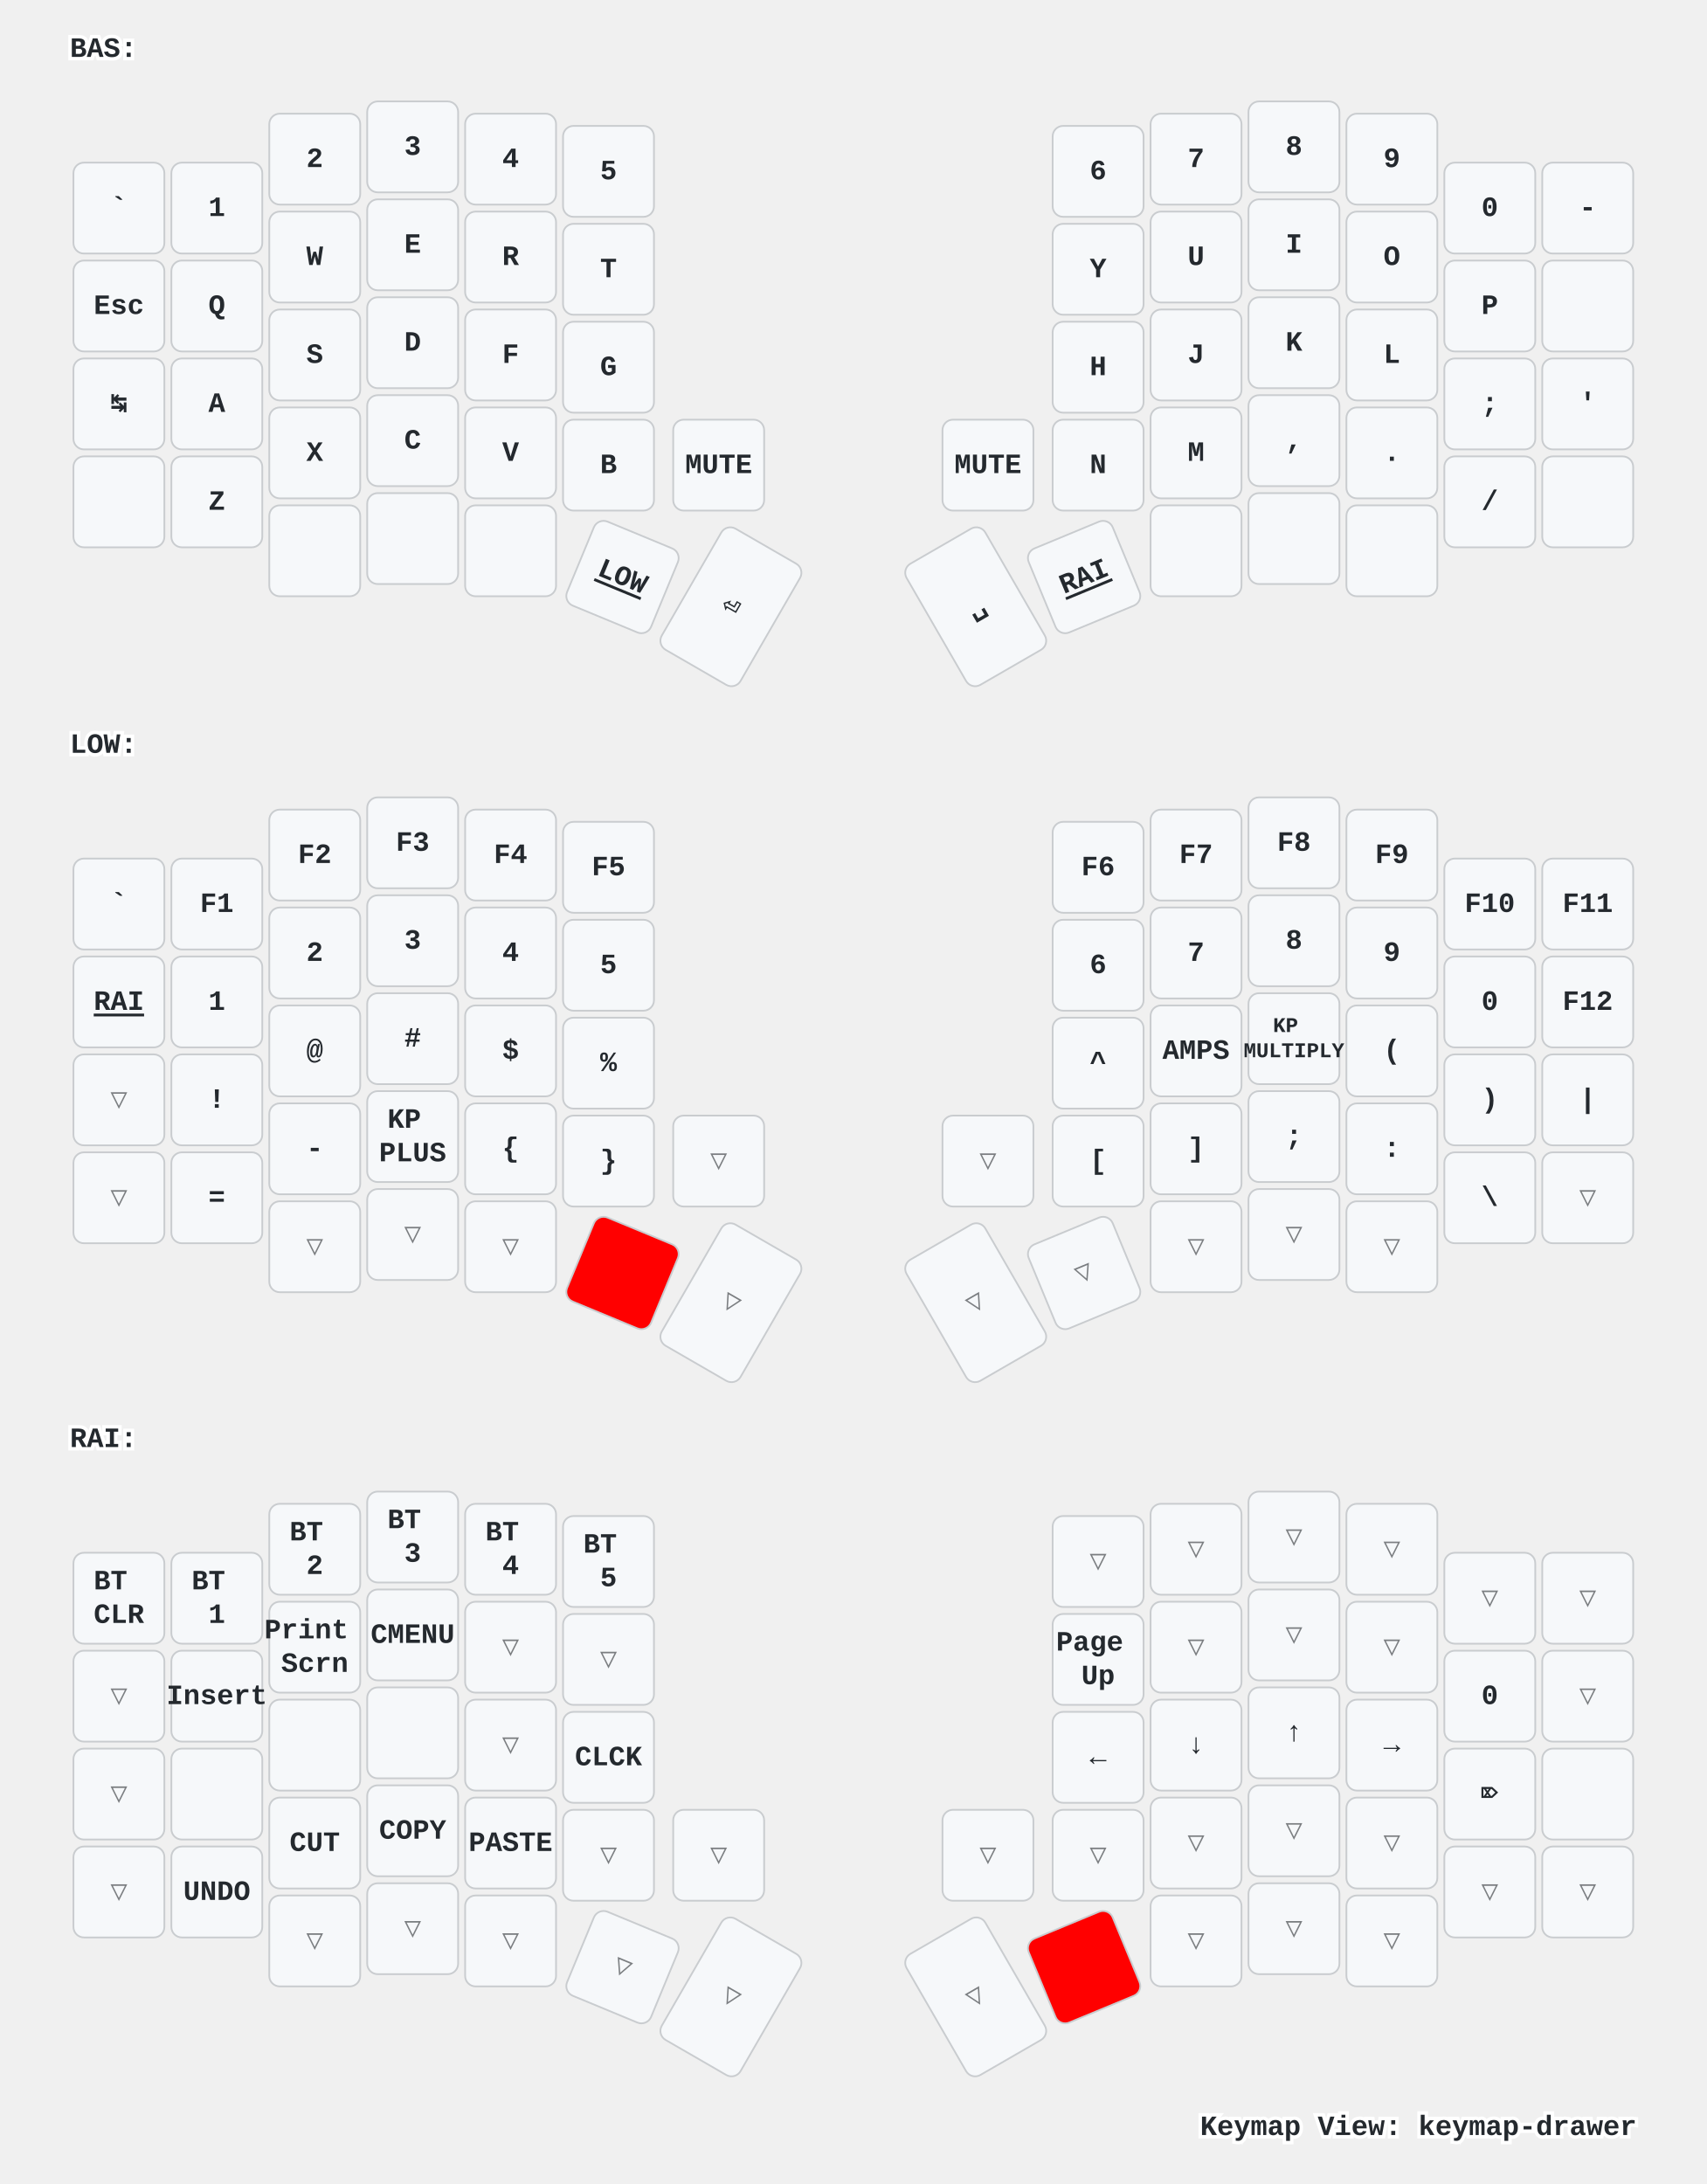
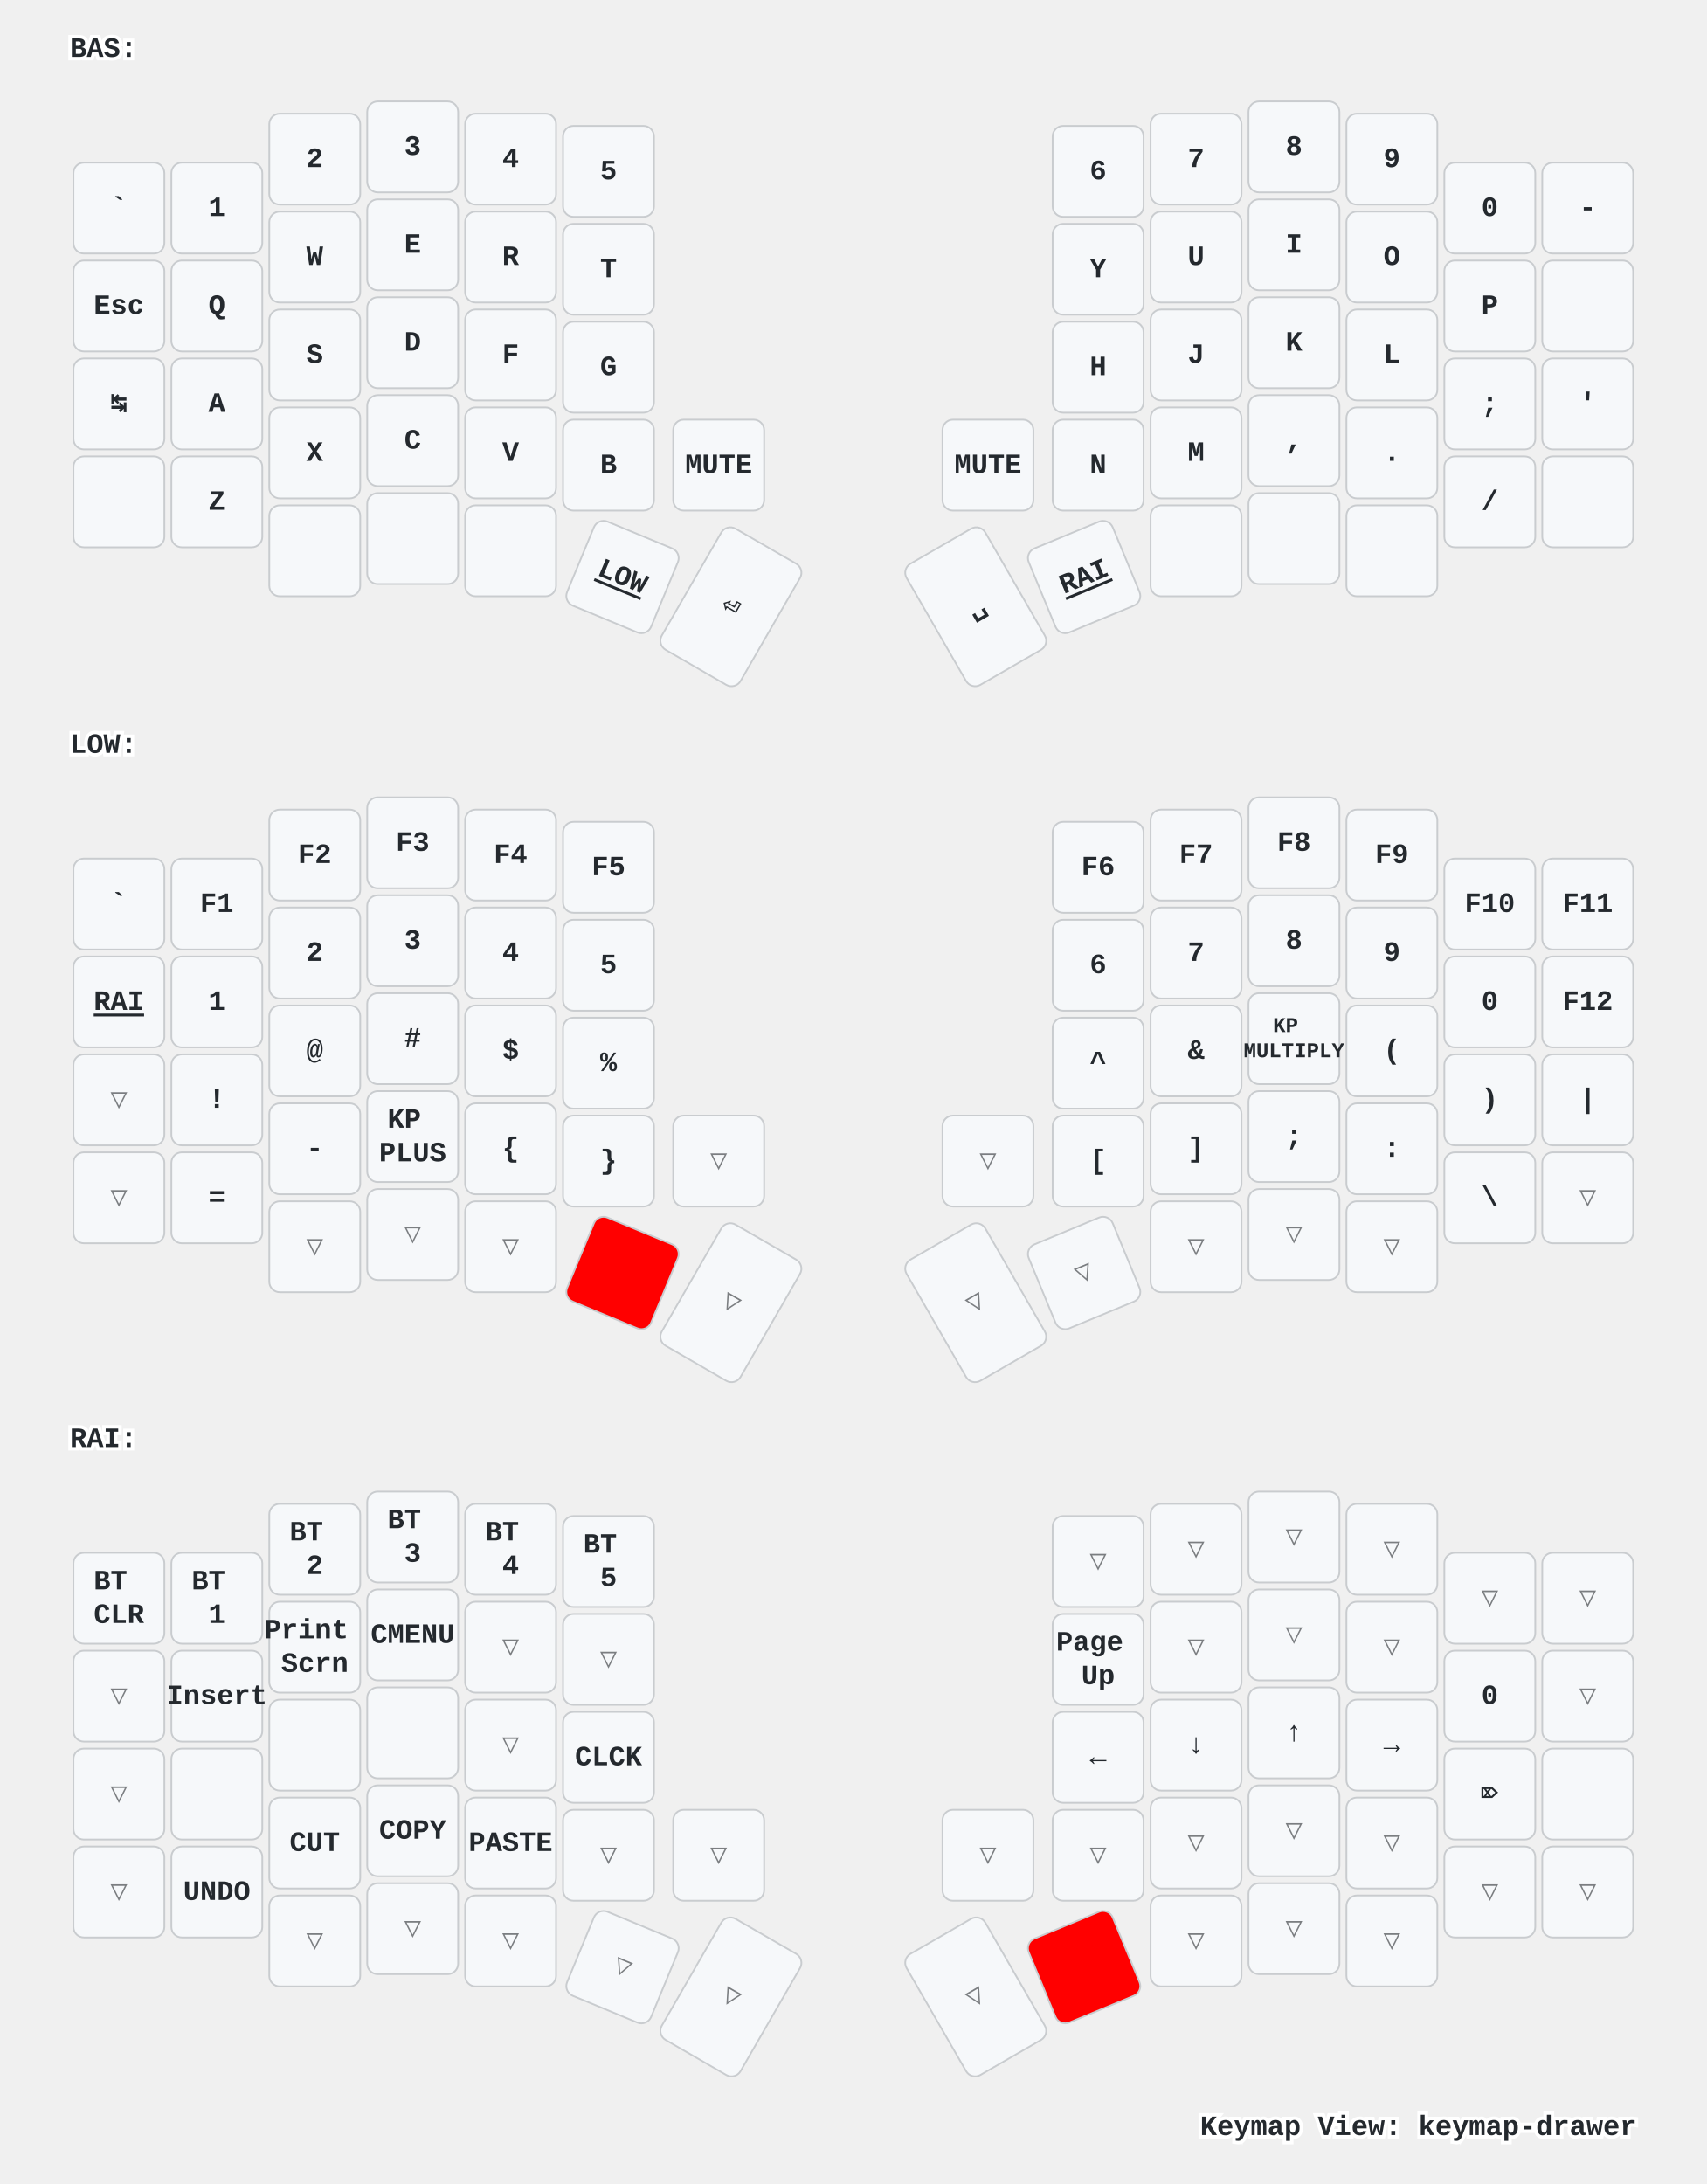
<svg xmlns="http://www.w3.org/2000/svg" xmlns:xlink="http://www.w3.org/1999/xlink" width="976" height="1249" viewBox="0 0 976 1249" class="keymap">
  <defs>/* start glyphs */
<svg id="mdi:apple-keyboard-command">
      <svg id="mdi-apple-keyboard-command" viewBox="0 0 24 24">
        <path d="M6,2A4,4 0 0,1 10,6V8H14V6A4,4 0 0,1 18,2A4,4 0 0,1 22,6A4,4 0 0,1 18,10H16V14H18A4,4 0 0,1 22,18A4,4 0 0,1 18,22A4,4 0 0,1 14,18V16H10V18A4,4 0 0,1 6,22A4,4 0 0,1 2,18A4,4 0 0,1 6,14H8V10H6A4,4 0 0,1 2,6A4,4 0 0,1 6,2M16,18A2,2 0 0,0 18,20A2,2 0 0,0 20,18A2,2 0 0,0 18,16H16V18M14,10H10V14H14V10M6,16A2,2 0 0,0 4,18A2,2 0 0,0 6,20A2,2 0 0,0 8,18V16H6M8,6A2,2 0 0,0 6,4A2,2 0 0,0 4,6A2,2 0 0,0 6,8H8V6M18,8A2,2 0 0,0 20,6A2,2 0 0,0 18,4A2,2 0 0,0 16,6V8H18Z" />
      </svg>
    </svg>
    <svg id="mdi:apple-keyboard-control">
      <svg id="mdi-apple-keyboard-control" viewBox="0 0 24 24">
        <path d="M19.78,11.78L18.36,13.19L12,6.83L5.64,13.19L4.22,11.78L12,4L19.78,11.78Z" />
      </svg>
    </svg>
    <svg id="mdi:apple-keyboard-option">
      <svg id="mdi-apple-keyboard-option" viewBox="0 0 24 24">
        <path d="M3,4H9.11L16.15,18H21V20H14.88L7.84,6H3V4M14,4H21V6H14V4Z" />
      </svg>
    </svg>
    <svg id="mdi:apple-keyboard-shift">
      <svg id="mdi-apple-keyboard-shift" viewBox="0 0 24 24">
        <path d="M15,18V12H17.17L12,6.83L6.83,12H9V18H15M12,4L22,14H17V20H7V14H2L12,4Z" />
      </svg>
    </svg>
    <svg id="mdi:backspace-outline">
      <svg id="mdi-backspace-outline" viewBox="0 0 24 24">
        <path d="M19,15.59L17.59,17L14,13.41L10.41,17L9,15.59L12.59,12L9,8.41L10.41,7L14,10.59L17.59,7L19,8.41L15.41,12L19,15.59M22,3A2,2 0 0,1 24,5V19A2,2 0 0,1 22,21H7C6.31,21 5.77,20.64 5.41,20.11L0,12L5.41,3.88C5.77,3.35 6.31,3 7,3H22M22,5H7L2.28,12L7,19H22V5Z" />
      </svg>
    </svg>
  </defs>/* end glyphs */
<style>/* inherit to force styles through use tags */
svg path {
    fill: inherit;
}

/* font and background color specifications */
svg.keymap {
    font-family: SFMono-Regular,Consolas,Liberation Mono,Menlo,monospace;
    font-size: 14px;
    font-kerning: normal;
    text-rendering: optimizeLegibility;
    fill: #24292e;
}

/* default key styling */
rect.key {
    fill: #f6f8fa;
}

rect.key, rect.combo {
    stroke: #c9cccf;
    stroke-width: 1;
}

/* default key side styling, only used is draw_key_sides is set */
rect.side {
    filter: brightness(90%);
}

/* color accent for combo boxes */
rect.combo, rect.combo-separate {
    fill: #cdf;
}

/* color accent for held keys */
rect.held, rect.combo.held {
    fill: #fdd;
}

/* color accent for ghost (optional) keys */
rect.ghost, rect.combo.ghost {
    stroke-dasharray: 4, 4;
    stroke-width: 2;
}

text {
    text-anchor: middle;
    dominant-baseline: middle;
}

/* styling for layer labels */
text.label {
    font-weight: bold;
    text-anchor: start;
    stroke: white;
    stroke-width: 4;
    paint-order: stroke;
}

/* styling for optional footer */
text.footer {
    text-anchor: end;
    dominant-baseline: auto;
    stroke: white;
    stroke-width: 4;
    paint-order: stroke;
}

/* styling for combo tap, and key non-tap label text */
text.combo, text.hold, text.shifted, text.left, text.right {
    font-size: 11px;
}

text.hold {
    text-anchor: middle;
    dominant-baseline: auto;
}

text.shifted {
    text-anchor: middle;
    dominant-baseline: hanging;
}

text.left {
    text-anchor: start;
}

text.right {
    text-anchor: end;
}

text.layer-activator {
    text-decoration: underline;
}

/* styling for hold/shifted label text in combo box */
text.combo.hold, text.combo.shifted, text.combo.left, text.combo.right {
    font-size: 8px;
}

/* lighter symbol for transparent keys */
text.trans {
    fill: #7b7e81;
}

/* styling for combo dendrons */
path.combo {
    stroke-width: 1;
    stroke: gray;
    fill: none;
}

/* Start Tabler Icons Cleanup */
/* cannot use height/width with glyphs */
.icon-tabler &gt; path {
    fill: inherit;
    stroke: inherit;
    stroke-width: 2;
}
/* hide tabler's default box */
.icon-tabler &gt; path[stroke="none"][fill="none"] {
    visibility: hidden;
}
/* End Tabler Icons Cleanup */

/* For default sytles, see https://github.com/caksoylar/keymap-drawer/blob/main/keymap_drawer/config.py#L85 */

svg.keymap {
  font-family: Ubuntu Mono, Inconsolata, Consolas, Liberation Mono, Menlo, monospace;
  font-size: 16px;
  font-weight: bold;
  text-rendering: optimizeLegibility;
}

/* Color accent for held keys
red = #f00
green = #0f0
blue = #00f
yellow = #ff0
cyan = #0ff
magenta = #f0f
white = #fff
black = #000
grey = #888
light grey = #ccc
#ffc
*/
rect.held, rect.combo.held {
    fill: #f00;
}

/* Technique borrowed and extended from https://github.com/englmaxi/zmk-config/blob/master/keymap-drawer/config.yaml */
.sym_sub_text.tap {
  translate: -5px 2px;
  font-size: 20px;
}
.sym_sub_text.shifted {
  translate: 10px 13px;
  font-size: 10px;
  opacity: 1.0;
}
.combo.sym_sub_text.tap {
  translate: -1px 1px;
}
.combo.sym_sub_text.shifted {
  translate: 7px 5px;
  font-size: 10px;
  opacity: 1.0;
}

/* Toggle */
.toggle.shifted {
  translate: -10px 12px;
}

.toggle.hold {
  translate: 13px -23px;
}

/* Variant for tap-dances */
.tap_dance.tap {
  translate: -7px 0px;
  font-size: 12px;
}
.tap_dance.shifted {
  translate: 7px 17px;
  font-size: 12px;
  opacity: 1.0;
}

/* Variant for symbol next to symbol */
.sym_by_sym.tap {
  translate: -6px 0px;
}
.sym_by_sym.shifted {
  translate: 10px 12px;
  opacity: 1.0;
}

.combo.sym_by_sym.tap {
  translate: -35px 0px;
}
.combo.sym_by_sym.shifted {
  translate: 35px 20px;
  opacity: 1.0;
}

.combo.sym_by_sym.hold {
  visibility: hidden;
}

/* hide hold box for combo sym_by_sym */
.combo.sym_by_sym.hold &gt; path[stroke="none"][fill="none"] {
  visibility: hidden;
}
</style>
  <g transform="translate(40, 0)" class="layer-BAS">
    <text x="0" y="28" class="label" id="BAS">BAS:</text>
    <g transform="translate(0, 56)">
      <g transform="translate(28, 63)" class="key keypos-0">
        <rect rx="6" ry="6" x="-26" y="-26" width="52" height="52" class="key" />
        <text x="0" y="0" class="key tap">`</text>
      </g>
      <g transform="translate(84, 63)" class="key keypos-1">
        <rect rx="6" ry="6" x="-26" y="-26" width="52" height="52" class="key" />
        <text x="0" y="0" class="key tap">1</text>
      </g>
      <g transform="translate(140, 35)" class="key keypos-2">
        <rect rx="6" ry="6" x="-26" y="-26" width="52" height="52" class="key" />
        <text x="0" y="0" class="key tap">2</text>
      </g>
      <g transform="translate(196, 28)" class="key keypos-3">
        <rect rx="6" ry="6" x="-26" y="-26" width="52" height="52" class="key" />
        <text x="0" y="0" class="key tap">3</text>
      </g>
      <g transform="translate(252, 35)" class="key keypos-4">
        <rect rx="6" ry="6" x="-26" y="-26" width="52" height="52" class="key" />
        <text x="0" y="0" class="key tap">4</text>
      </g>
      <g transform="translate(308, 42)" class="key keypos-5">
        <rect rx="6" ry="6" x="-26" y="-26" width="52" height="52" class="key" />
        <text x="0" y="0" class="key tap">5</text>
      </g>
      <g transform="translate(588, 42)" class="key keypos-6">
        <rect rx="6" ry="6" x="-26" y="-26" width="52" height="52" class="key" />
        <text x="0" y="0" class="key tap">6</text>
      </g>
      <g transform="translate(644, 35)" class="key keypos-7">
        <rect rx="6" ry="6" x="-26" y="-26" width="52" height="52" class="key" />
        <text x="0" y="0" class="key tap">7</text>
      </g>
      <g transform="translate(700, 28)" class="key keypos-8">
        <rect rx="6" ry="6" x="-26" y="-26" width="52" height="52" class="key" />
        <text x="0" y="0" class="key tap">8</text>
      </g>
      <g transform="translate(756, 35)" class="key keypos-9">
        <rect rx="6" ry="6" x="-26" y="-26" width="52" height="52" class="key" />
        <text x="0" y="0" class="key tap">9</text>
      </g>
      <g transform="translate(812, 63)" class="key keypos-10">
        <rect rx="6" ry="6" x="-26" y="-26" width="52" height="52" class="key" />
        <text x="0" y="0" class="key tap">0</text>
      </g>
      <g transform="translate(868, 63)" class="key keypos-11">
        <rect rx="6" ry="6" x="-26" y="-26" width="52" height="52" class="key" />
        <text x="0" y="0" class="key tap">-</text>
      </g>
      <g transform="translate(28, 119)" class="key keypos-12">
        <rect rx="6" ry="6" x="-26" y="-26" width="52" height="52" class="key" />
        <text x="0" y="0" class="key tap">Esc</text>
      </g>
      <g transform="translate(84, 119)" class="key keypos-13">
        <rect rx="6" ry="6" x="-26" y="-26" width="52" height="52" class="key" />
        <text x="0" y="0" class="key tap">Q</text>
      </g>
      <g transform="translate(140, 91)" class="key keypos-14">
        <rect rx="6" ry="6" x="-26" y="-26" width="52" height="52" class="key" />
        <text x="0" y="0" class="key tap">W</text>
      </g>
      <g transform="translate(196, 84)" class="key keypos-15">
        <rect rx="6" ry="6" x="-26" y="-26" width="52" height="52" class="key" />
        <text x="0" y="0" class="key tap">E</text>
      </g>
      <g transform="translate(252, 91)" class="key keypos-16">
        <rect rx="6" ry="6" x="-26" y="-26" width="52" height="52" class="key" />
        <text x="0" y="0" class="key tap">R</text>
      </g>
      <g transform="translate(308, 98)" class="key keypos-17">
        <rect rx="6" ry="6" x="-26" y="-26" width="52" height="52" class="key" />
        <text x="0" y="0" class="key tap">T</text>
      </g>
      <g transform="translate(588, 98)" class="key keypos-18">
        <rect rx="6" ry="6" x="-26" y="-26" width="52" height="52" class="key" />
        <text x="0" y="0" class="key tap">Y</text>
      </g>
      <g transform="translate(644, 91)" class="key keypos-19">
        <rect rx="6" ry="6" x="-26" y="-26" width="52" height="52" class="key" />
        <text x="0" y="0" class="key tap">U</text>
      </g>
      <g transform="translate(700, 84)" class="key keypos-20">
        <rect rx="6" ry="6" x="-26" y="-26" width="52" height="52" class="key" />
        <text x="0" y="0" class="key tap">I</text>
      </g>
      <g transform="translate(756, 91)" class="key keypos-21">
        <rect rx="6" ry="6" x="-26" y="-26" width="52" height="52" class="key" />
        <text x="0" y="0" class="key tap">O</text>
      </g>
      <g transform="translate(812, 119)" class="key keypos-22">
        <rect rx="6" ry="6" x="-26" y="-26" width="52" height="52" class="key" />
        <text x="0" y="0" class="key tap">P</text>
      </g>
      <g transform="translate(868, 119)" class="key keypos-23">
        <rect rx="6" ry="6" x="-26" y="-26" width="52" height="52" class="key" />
        <use href="#mdi:backspace-outline" xlink:href="#mdi:backspace-outline" x="-9" y="-9" height="18" width="18.0" class="key tap glyph mdi:backspace-outline" />
      </g>
      <g transform="translate(28, 175)" class="key keypos-24">
        <rect rx="6" ry="6" x="-26" y="-26" width="52" height="52" class="key" />
        <text x="0" y="0" class="key tap">↹</text>
      </g>
      <g transform="translate(84, 175)" class="key keypos-25">
        <rect rx="6" ry="6" x="-26" y="-26" width="52" height="52" class="key" />
        <text x="0" y="0" class="key tap">A</text>
      </g>
      <g transform="translate(140, 147)" class="key keypos-26">
        <rect rx="6" ry="6" x="-26" y="-26" width="52" height="52" class="key" />
        <text x="0" y="0" class="key tap">S</text>
      </g>
      <g transform="translate(196, 140)" class="key keypos-27">
        <rect rx="6" ry="6" x="-26" y="-26" width="52" height="52" class="key" />
        <text x="0" y="0" class="key tap">D</text>
      </g>
      <g transform="translate(252, 147)" class="key keypos-28">
        <rect rx="6" ry="6" x="-26" y="-26" width="52" height="52" class="key" />
        <text x="0" y="0" class="key tap">F</text>
      </g>
      <g transform="translate(308, 154)" class="key keypos-29">
        <rect rx="6" ry="6" x="-26" y="-26" width="52" height="52" class="key" />
        <text x="0" y="0" class="key tap">G</text>
      </g>
      <g transform="translate(588, 154)" class="key keypos-30">
        <rect rx="6" ry="6" x="-26" y="-26" width="52" height="52" class="key" />
        <text x="0" y="0" class="key tap">H</text>
      </g>
      <g transform="translate(644, 147)" class="key keypos-31">
        <rect rx="6" ry="6" x="-26" y="-26" width="52" height="52" class="key" />
        <text x="0" y="0" class="key tap">J</text>
      </g>
      <g transform="translate(700, 140)" class="key keypos-32">
        <rect rx="6" ry="6" x="-26" y="-26" width="52" height="52" class="key" />
        <text x="0" y="0" class="key tap">K</text>
      </g>
      <g transform="translate(756, 147)" class="key keypos-33">
        <rect rx="6" ry="6" x="-26" y="-26" width="52" height="52" class="key" />
        <text x="0" y="0" class="key tap">L</text>
      </g>
      <g transform="translate(812, 175)" class="key keypos-34">
        <rect rx="6" ry="6" x="-26" y="-26" width="52" height="52" class="key" />
        <text x="0" y="0" class="key tap">;</text>
      </g>
      <g transform="translate(868, 175)" class="key keypos-35">
        <rect rx="6" ry="6" x="-26" y="-26" width="52" height="52" class="key" />
        <text x="0" y="0" class="key tap">'</text>
      </g>
      <g transform="translate(28, 231)" class="key keypos-36">
        <rect rx="6" ry="6" x="-26" y="-26" width="52" height="52" class="key" />
        <use href="#mdi:apple-keyboard-shift" xlink:href="#mdi:apple-keyboard-shift" x="-9" y="-9" height="18" width="18.0" class="key tap glyph mdi:apple-keyboard-shift" />
      </g>
      <g transform="translate(84, 231)" class="key keypos-37">
        <rect rx="6" ry="6" x="-26" y="-26" width="52" height="52" class="key" />
        <text x="0" y="0" class="key tap">Z</text>
      </g>
      <g transform="translate(140, 203)" class="key keypos-38">
        <rect rx="6" ry="6" x="-26" y="-26" width="52" height="52" class="key" />
        <text x="0" y="0" class="key tap">X</text>
      </g>
      <g transform="translate(196, 196)" class="key keypos-39">
        <rect rx="6" ry="6" x="-26" y="-26" width="52" height="52" class="key" />
        <text x="0" y="0" class="key tap">C</text>
      </g>
      <g transform="translate(252, 203)" class="key keypos-40">
        <rect rx="6" ry="6" x="-26" y="-26" width="52" height="52" class="key" />
        <text x="0" y="0" class="key tap">V</text>
      </g>
      <g transform="translate(308, 210)" class="key keypos-41">
        <rect rx="6" ry="6" x="-26" y="-26" width="52" height="52" class="key" />
        <text x="0" y="0" class="key tap">B</text>
      </g>
      <g transform="translate(371, 210)" class="key keypos-42">
        <rect rx="6" ry="6" x="-26" y="-26" width="52" height="52" class="key" />
        <text x="0" y="0" class="key tap">MUTE</text>
      </g>
      <g transform="translate(525, 210)" class="key keypos-43">
        <rect rx="6" ry="6" x="-26" y="-26" width="52" height="52" class="key" />
        <text x="0" y="0" class="key tap">MUTE</text>
      </g>
      <g transform="translate(588, 210)" class="key keypos-44">
        <rect rx="6" ry="6" x="-26" y="-26" width="52" height="52" class="key" />
        <text x="0" y="0" class="key tap">N</text>
      </g>
      <g transform="translate(644, 203)" class="key keypos-45">
        <rect rx="6" ry="6" x="-26" y="-26" width="52" height="52" class="key" />
        <text x="0" y="0" class="key tap">M</text>
      </g>
      <g transform="translate(700, 196)" class="key keypos-46">
        <rect rx="6" ry="6" x="-26" y="-26" width="52" height="52" class="key" />
        <text x="0" y="0" class="key tap">,</text>
      </g>
      <g transform="translate(756, 203)" class="key keypos-47">
        <rect rx="6" ry="6" x="-26" y="-26" width="52" height="52" class="key" />
        <text x="0" y="0" class="key tap">.</text>
      </g>
      <g transform="translate(812, 231)" class="key keypos-48">
        <rect rx="6" ry="6" x="-26" y="-26" width="52" height="52" class="key" />
        <text x="0" y="0" class="key tap">/</text>
      </g>
      <g transform="translate(868, 231)" class="key keypos-49">
        <rect rx="6" ry="6" x="-26" y="-26" width="52" height="52" class="key" />
        <use href="#mdi:apple-keyboard-shift" xlink:href="#mdi:apple-keyboard-shift" x="-9" y="-9" height="18" width="18.0" class="key tap glyph mdi:apple-keyboard-shift" />
      </g>
      <g transform="translate(140, 259)" class="key keypos-50">
        <rect rx="6" ry="6" x="-26" y="-26" width="52" height="52" class="key" />
        <use href="#mdi:apple-keyboard-command" xlink:href="#mdi:apple-keyboard-command" x="-9" y="-9" height="18" width="18.0" class="key tap glyph mdi:apple-keyboard-command" />
      </g>
      <g transform="translate(196, 252)" class="key keypos-51">
        <rect rx="6" ry="6" x="-26" y="-26" width="52" height="52" class="key" />
        <use href="#mdi:apple-keyboard-option" xlink:href="#mdi:apple-keyboard-option" x="-9" y="-9" height="18" width="18.0" class="key tap glyph mdi:apple-keyboard-option" />
      </g>
      <g transform="translate(252, 259)" class="key keypos-52">
        <rect rx="6" ry="6" x="-26" y="-26" width="52" height="52" class="key" />
        <use href="#mdi:apple-keyboard-control" xlink:href="#mdi:apple-keyboard-control" x="-9" y="-9" height="18" width="18.0" class="key tap glyph mdi:apple-keyboard-control" />
      </g>
      <g transform="translate(316, 274) rotate(22.5)" class="key keypos-53">
        <rect rx="6" ry="6" x="-26" y="-26" width="52" height="52" class="key" />
        <a href="#LOW">
          <text x="0" y="0" class="key tap layer-activator">LOW</text>
        </a>
      </g>
      <g transform="translate(378, 291) rotate(30.0)" class="key keypos-54">
        <rect rx="6" ry="6" x="-26" y="-40" width="52" height="80" class="key" />
        <text x="0" y="0" class="key tap">⏎</text>
      </g>
      <g transform="translate(518, 291) rotate(-30.0)" class="key keypos-55">
        <rect rx="6" ry="6" x="-26" y="-40" width="52" height="80" class="key" />
        <text x="0" y="0" class="key tap">␣</text>
      </g>
      <g transform="translate(580, 274) rotate(-22.5)" class="key keypos-56">
        <rect rx="6" ry="6" x="-26" y="-26" width="52" height="52" class="key" />
        <a href="#RAI">
          <text x="0" y="0" class="key tap layer-activator">RAI</text>
        </a>
      </g>
      <g transform="translate(644, 259)" class="key keypos-57">
        <rect rx="6" ry="6" x="-26" y="-26" width="52" height="52" class="key" />
        <use href="#mdi:apple-keyboard-control" xlink:href="#mdi:apple-keyboard-control" x="-9" y="-9" height="18" width="18.0" class="key tap glyph mdi:apple-keyboard-control" />
      </g>
      <g transform="translate(700, 252)" class="key keypos-58">
        <rect rx="6" ry="6" x="-26" y="-26" width="52" height="52" class="key" />
        <use href="#mdi:apple-keyboard-option" xlink:href="#mdi:apple-keyboard-option" x="-9" y="-9" height="18" width="18.0" class="key tap glyph mdi:apple-keyboard-option" />
      </g>
      <g transform="translate(756, 259)" class="key keypos-59">
        <rect rx="6" ry="6" x="-26" y="-26" width="52" height="52" class="key" />
        <use href="#mdi:apple-keyboard-command" xlink:href="#mdi:apple-keyboard-command" x="-9" y="-9" height="18" width="18.0" class="key tap glyph mdi:apple-keyboard-command" />
      </g>
    </g>
  </g>
  <g transform="translate(40, 398)" class="layer-LOW">
    <text x="0" y="28" class="label" id="LOW">LOW:</text>
    <g transform="translate(0, 56)">
      <g transform="translate(28, 63)" class="key keypos-0">
        <rect rx="6" ry="6" x="-26" y="-26" width="52" height="52" class="key" />
        <text x="0" y="0" class="key tap">`</text>
      </g>
      <g transform="translate(84, 63)" class="key keypos-1">
        <rect rx="6" ry="6" x="-26" y="-26" width="52" height="52" class="key" />
        <text x="0" y="0" class="key tap">F1</text>
      </g>
      <g transform="translate(140, 35)" class="key keypos-2">
        <rect rx="6" ry="6" x="-26" y="-26" width="52" height="52" class="key" />
        <text x="0" y="0" class="key tap">F2</text>
      </g>
      <g transform="translate(196, 28)" class="key keypos-3">
        <rect rx="6" ry="6" x="-26" y="-26" width="52" height="52" class="key" />
        <text x="0" y="0" class="key tap">F3</text>
      </g>
      <g transform="translate(252, 35)" class="key keypos-4">
        <rect rx="6" ry="6" x="-26" y="-26" width="52" height="52" class="key" />
        <text x="0" y="0" class="key tap">F4</text>
      </g>
      <g transform="translate(308, 42)" class="key keypos-5">
        <rect rx="6" ry="6" x="-26" y="-26" width="52" height="52" class="key" />
        <text x="0" y="0" class="key tap">F5</text>
      </g>
      <g transform="translate(588, 42)" class="key keypos-6">
        <rect rx="6" ry="6" x="-26" y="-26" width="52" height="52" class="key" />
        <text x="0" y="0" class="key tap">F6</text>
      </g>
      <g transform="translate(644, 35)" class="key keypos-7">
        <rect rx="6" ry="6" x="-26" y="-26" width="52" height="52" class="key" />
        <text x="0" y="0" class="key tap">F7</text>
      </g>
      <g transform="translate(700, 28)" class="key keypos-8">
        <rect rx="6" ry="6" x="-26" y="-26" width="52" height="52" class="key" />
        <text x="0" y="0" class="key tap">F8</text>
      </g>
      <g transform="translate(756, 35)" class="key keypos-9">
        <rect rx="6" ry="6" x="-26" y="-26" width="52" height="52" class="key" />
        <text x="0" y="0" class="key tap">F9</text>
      </g>
      <g transform="translate(812, 63)" class="key keypos-10">
        <rect rx="6" ry="6" x="-26" y="-26" width="52" height="52" class="key" />
        <text x="0" y="0" class="key tap">F10</text>
      </g>
      <g transform="translate(868, 63)" class="key keypos-11">
        <rect rx="6" ry="6" x="-26" y="-26" width="52" height="52" class="key" />
        <text x="0" y="0" class="key tap">F11</text>
      </g>
      <g transform="translate(28, 119)" class="key keypos-12">
        <rect rx="6" ry="6" x="-26" y="-26" width="52" height="52" class="key" />
        <a href="#RAI">
          <text x="0" y="0" class="key tap layer-activator">RAI</text>
        </a>
      </g>
      <g transform="translate(84, 119)" class="key keypos-13">
        <rect rx="6" ry="6" x="-26" y="-26" width="52" height="52" class="key" />
        <text x="0" y="0" class="key tap">1</text>
      </g>
      <g transform="translate(140, 91)" class="key keypos-14">
        <rect rx="6" ry="6" x="-26" y="-26" width="52" height="52" class="key" />
        <text x="0" y="0" class="key tap">2</text>
      </g>
      <g transform="translate(196, 84)" class="key keypos-15">
        <rect rx="6" ry="6" x="-26" y="-26" width="52" height="52" class="key" />
        <text x="0" y="0" class="key tap">3</text>
      </g>
      <g transform="translate(252, 91)" class="key keypos-16">
        <rect rx="6" ry="6" x="-26" y="-26" width="52" height="52" class="key" />
        <text x="0" y="0" class="key tap">4</text>
      </g>
      <g transform="translate(308, 98)" class="key keypos-17">
        <rect rx="6" ry="6" x="-26" y="-26" width="52" height="52" class="key" />
        <text x="0" y="0" class="key tap">5</text>
      </g>
      <g transform="translate(588, 98)" class="key keypos-18">
        <rect rx="6" ry="6" x="-26" y="-26" width="52" height="52" class="key" />
        <text x="0" y="0" class="key tap">6</text>
      </g>
      <g transform="translate(644, 91)" class="key keypos-19">
        <rect rx="6" ry="6" x="-26" y="-26" width="52" height="52" class="key" />
        <text x="0" y="0" class="key tap">7</text>
      </g>
      <g transform="translate(700, 84)" class="key keypos-20">
        <rect rx="6" ry="6" x="-26" y="-26" width="52" height="52" class="key" />
        <text x="0" y="0" class="key tap">8</text>
      </g>
      <g transform="translate(756, 91)" class="key keypos-21">
        <rect rx="6" ry="6" x="-26" y="-26" width="52" height="52" class="key" />
        <text x="0" y="0" class="key tap">9</text>
      </g>
      <g transform="translate(812, 119)" class="key keypos-22">
        <rect rx="6" ry="6" x="-26" y="-26" width="52" height="52" class="key" />
        <text x="0" y="0" class="key tap">0</text>
      </g>
      <g transform="translate(868, 119)" class="key keypos-23">
        <rect rx="6" ry="6" x="-26" y="-26" width="52" height="52" class="key" />
        <text x="0" y="0" class="key tap">F12</text>
      </g>
      <g transform="translate(28, 175)" class="key trans keypos-24">
        <rect rx="6" ry="6" x="-26" y="-26" width="52" height="52" class="key trans" />
        <text x="0" y="0" class="key trans tap">▽</text>
      </g>
      <g transform="translate(84, 175)" class="key keypos-25">
        <rect rx="6" ry="6" x="-26" y="-26" width="52" height="52" class="key" />
        <text x="0" y="0" class="key tap">!</text>
      </g>
      <g transform="translate(140, 147)" class="key keypos-26">
        <rect rx="6" ry="6" x="-26" y="-26" width="52" height="52" class="key" />
        <text x="0" y="0" class="key tap">@</text>
      </g>
      <g transform="translate(196, 140)" class="key keypos-27">
        <rect rx="6" ry="6" x="-26" y="-26" width="52" height="52" class="key" />
        <text x="0" y="0" class="key tap">#</text>
      </g>
      <g transform="translate(252, 147)" class="key keypos-28">
        <rect rx="6" ry="6" x="-26" y="-26" width="52" height="52" class="key" />
        <text x="0" y="0" class="key tap">$</text>
      </g>
      <g transform="translate(308, 154)" class="key keypos-29">
        <rect rx="6" ry="6" x="-26" y="-26" width="52" height="52" class="key" />
        <text x="0" y="0" class="key tap">%</text>
      </g>
      <g transform="translate(588, 154)" class="key keypos-30">
        <rect rx="6" ry="6" x="-26" y="-26" width="52" height="52" class="key" />
        <text x="0" y="0" class="key tap">^</text>
      </g>
      <g transform="translate(644, 147)" class="key keypos-31">
        <rect rx="6" ry="6" x="-26" y="-26" width="52" height="52" class="key" />
-         <text x="0" y="0" class="key tap">AMPS</text>
+         <text x="0" y="0" class="key tap">&amp;</text>
      </g>
      <g transform="translate(700, 140)" class="key keypos-32">
        <rect rx="6" ry="6" x="-26" y="-26" width="52" height="52" class="key" />
        <text x="0" y="0" class="key tap">
          <tspan x="0" dy="-0.6em" style="font-size: 75%">KP</tspan>
          <tspan x="0" dy="1.2em" style="font-size: 75%">MULTIPLY</tspan>
        </text>
      </g>
      <g transform="translate(756, 147)" class="key keypos-33">
        <rect rx="6" ry="6" x="-26" y="-26" width="52" height="52" class="key" />
        <text x="0" y="0" class="key tap">(</text>
      </g>
      <g transform="translate(812, 175)" class="key keypos-34">
        <rect rx="6" ry="6" x="-26" y="-26" width="52" height="52" class="key" />
        <text x="0" y="0" class="key tap">)</text>
      </g>
      <g transform="translate(868, 175)" class="key keypos-35">
        <rect rx="6" ry="6" x="-26" y="-26" width="52" height="52" class="key" />
        <text x="0" y="0" class="key tap">|</text>
      </g>
      <g transform="translate(28, 231)" class="key trans keypos-36">
        <rect rx="6" ry="6" x="-26" y="-26" width="52" height="52" class="key trans" />
        <text x="0" y="0" class="key trans tap">▽</text>
      </g>
      <g transform="translate(84, 231)" class="key keypos-37">
        <rect rx="6" ry="6" x="-26" y="-26" width="52" height="52" class="key" />
        <text x="0" y="0" class="key tap">=</text>
      </g>
      <g transform="translate(140, 203)" class="key keypos-38">
        <rect rx="6" ry="6" x="-26" y="-26" width="52" height="52" class="key" />
        <text x="0" y="0" class="key tap">-</text>
      </g>
      <g transform="translate(196, 196)" class="key keypos-39">
        <rect rx="6" ry="6" x="-26" y="-26" width="52" height="52" class="key" />
        <text x="0" y="0" class="key tap">
          <tspan x="0" dy="-0.6em">KP</tspan>
          <tspan x="0" dy="1.2em">PLUS</tspan>
        </text>
      </g>
      <g transform="translate(252, 203)" class="key keypos-40">
        <rect rx="6" ry="6" x="-26" y="-26" width="52" height="52" class="key" />
        <text x="0" y="0" class="key tap">{</text>
      </g>
      <g transform="translate(308, 210)" class="key keypos-41">
        <rect rx="6" ry="6" x="-26" y="-26" width="52" height="52" class="key" />
        <text x="0" y="0" class="key tap">}</text>
      </g>
      <g transform="translate(371, 210)" class="key trans keypos-42">
        <rect rx="6" ry="6" x="-26" y="-26" width="52" height="52" class="key trans" />
        <text x="0" y="0" class="key trans tap">▽</text>
      </g>
      <g transform="translate(525, 210)" class="key trans keypos-43">
        <rect rx="6" ry="6" x="-26" y="-26" width="52" height="52" class="key trans" />
        <text x="0" y="0" class="key trans tap">▽</text>
      </g>
      <g transform="translate(588, 210)" class="key keypos-44">
        <rect rx="6" ry="6" x="-26" y="-26" width="52" height="52" class="key" />
        <text x="0" y="0" class="key tap">[</text>
      </g>
      <g transform="translate(644, 203)" class="key keypos-45">
        <rect rx="6" ry="6" x="-26" y="-26" width="52" height="52" class="key" />
        <text x="0" y="0" class="key tap">]</text>
      </g>
      <g transform="translate(700, 196)" class="key keypos-46">
        <rect rx="6" ry="6" x="-26" y="-26" width="52" height="52" class="key" />
        <text x="0" y="0" class="key tap">;</text>
      </g>
      <g transform="translate(756, 203)" class="key keypos-47">
        <rect rx="6" ry="6" x="-26" y="-26" width="52" height="52" class="key" />
        <text x="0" y="0" class="key tap">:</text>
      </g>
      <g transform="translate(812, 231)" class="key keypos-48">
        <rect rx="6" ry="6" x="-26" y="-26" width="52" height="52" class="key" />
        <text x="0" y="0" class="key tap">\</text>
      </g>
      <g transform="translate(868, 231)" class="key trans keypos-49">
        <rect rx="6" ry="6" x="-26" y="-26" width="52" height="52" class="key trans" />
        <text x="0" y="0" class="key trans tap">▽</text>
      </g>
      <g transform="translate(140, 259)" class="key trans keypos-50">
        <rect rx="6" ry="6" x="-26" y="-26" width="52" height="52" class="key trans" />
        <text x="0" y="0" class="key trans tap">▽</text>
      </g>
      <g transform="translate(196, 252)" class="key trans keypos-51">
        <rect rx="6" ry="6" x="-26" y="-26" width="52" height="52" class="key trans" />
        <text x="0" y="0" class="key trans tap">▽</text>
      </g>
      <g transform="translate(252, 259)" class="key trans keypos-52">
        <rect rx="6" ry="6" x="-26" y="-26" width="52" height="52" class="key trans" />
        <text x="0" y="0" class="key trans tap">▽</text>
      </g>
      <g transform="translate(316, 274) rotate(22.5)" class="key held keypos-53">
        <rect rx="6" ry="6" x="-26" y="-26" width="52" height="52" class="key held" />
      </g>
      <g transform="translate(378, 291) rotate(30.0)" class="key trans keypos-54">
        <rect rx="6" ry="6" x="-26" y="-40" width="52" height="80" class="key trans" />
        <text x="0" y="0" class="key trans tap">▽</text>
      </g>
      <g transform="translate(518, 291) rotate(-30.0)" class="key trans keypos-55">
        <rect rx="6" ry="6" x="-26" y="-40" width="52" height="80" class="key trans" />
        <text x="0" y="0" class="key trans tap">▽</text>
      </g>
      <g transform="translate(580, 274) rotate(-22.5)" class="key trans keypos-56">
        <rect rx="6" ry="6" x="-26" y="-26" width="52" height="52" class="key trans" />
        <text x="0" y="0" class="key trans tap">▽</text>
      </g>
      <g transform="translate(644, 259)" class="key trans keypos-57">
        <rect rx="6" ry="6" x="-26" y="-26" width="52" height="52" class="key trans" />
        <text x="0" y="0" class="key trans tap">▽</text>
      </g>
      <g transform="translate(700, 252)" class="key trans keypos-58">
        <rect rx="6" ry="6" x="-26" y="-26" width="52" height="52" class="key trans" />
        <text x="0" y="0" class="key trans tap">▽</text>
      </g>
      <g transform="translate(756, 259)" class="key trans keypos-59">
        <rect rx="6" ry="6" x="-26" y="-26" width="52" height="52" class="key trans" />
        <text x="0" y="0" class="key trans tap">▽</text>
      </g>
    </g>
  </g>
  <g transform="translate(40, 795)" class="layer-RAI">
    <text x="0" y="28" class="label" id="RAI">RAI:</text>
    <g transform="translate(0, 56)">
      <g transform="translate(28, 63)" class="key keypos-0">
        <rect rx="6" ry="6" x="-26" y="-26" width="52" height="52" class="key" />
        <text x="0" y="0" class="key tap">
          <tspan x="0" dy="-0.6em">BT</tspan>
          <tspan x="0" dy="1.2em">CLR</tspan>
        </text>
      </g>
      <g transform="translate(84, 63)" class="key keypos-1">
        <rect rx="6" ry="6" x="-26" y="-26" width="52" height="52" class="key" />
        <text x="0" y="0" class="key tap">
          <tspan x="0" dy="-0.6em">BT</tspan>
          <tspan x="0" dy="1.2em">1</tspan>
        </text>
      </g>
      <g transform="translate(140, 35)" class="key keypos-2">
        <rect rx="6" ry="6" x="-26" y="-26" width="52" height="52" class="key" />
        <text x="0" y="0" class="key tap">
          <tspan x="0" dy="-0.6em">BT</tspan>
          <tspan x="0" dy="1.2em">2</tspan>
        </text>
      </g>
      <g transform="translate(196, 28)" class="key keypos-3">
        <rect rx="6" ry="6" x="-26" y="-26" width="52" height="52" class="key" />
        <text x="0" y="0" class="key tap">
          <tspan x="0" dy="-0.6em">BT</tspan>
          <tspan x="0" dy="1.2em">3</tspan>
        </text>
      </g>
      <g transform="translate(252, 35)" class="key keypos-4">
        <rect rx="6" ry="6" x="-26" y="-26" width="52" height="52" class="key" />
        <text x="0" y="0" class="key tap">
          <tspan x="0" dy="-0.6em">BT</tspan>
          <tspan x="0" dy="1.2em">4</tspan>
        </text>
      </g>
      <g transform="translate(308, 42)" class="key keypos-5">
        <rect rx="6" ry="6" x="-26" y="-26" width="52" height="52" class="key" />
        <text x="0" y="0" class="key tap">
          <tspan x="0" dy="-0.6em">BT</tspan>
          <tspan x="0" dy="1.2em">5</tspan>
        </text>
      </g>
      <g transform="translate(588, 42)" class="key trans keypos-6">
        <rect rx="6" ry="6" x="-26" y="-26" width="52" height="52" class="key trans" />
        <text x="0" y="0" class="key trans tap">▽</text>
      </g>
      <g transform="translate(644, 35)" class="key trans keypos-7">
        <rect rx="6" ry="6" x="-26" y="-26" width="52" height="52" class="key trans" />
        <text x="0" y="0" class="key trans tap">▽</text>
      </g>
      <g transform="translate(700, 28)" class="key trans keypos-8">
        <rect rx="6" ry="6" x="-26" y="-26" width="52" height="52" class="key trans" />
        <text x="0" y="0" class="key trans tap">▽</text>
      </g>
      <g transform="translate(756, 35)" class="key trans keypos-9">
        <rect rx="6" ry="6" x="-26" y="-26" width="52" height="52" class="key trans" />
        <text x="0" y="0" class="key trans tap">▽</text>
      </g>
      <g transform="translate(812, 63)" class="key trans keypos-10">
        <rect rx="6" ry="6" x="-26" y="-26" width="52" height="52" class="key trans" />
        <text x="0" y="0" class="key trans tap">▽</text>
      </g>
      <g transform="translate(868, 63)" class="key trans keypos-11">
        <rect rx="6" ry="6" x="-26" y="-26" width="52" height="52" class="key trans" />
        <text x="0" y="0" class="key trans tap">▽</text>
      </g>
      <g transform="translate(28, 119)" class="key trans keypos-12">
        <rect rx="6" ry="6" x="-26" y="-26" width="52" height="52" class="key trans" />
        <text x="0" y="0" class="key trans tap">▽</text>
      </g>
      <g transform="translate(84, 119)" class="key keypos-13">
        <rect rx="6" ry="6" x="-26" y="-26" width="52" height="52" class="key" />
        <text x="0" y="0" class="key tap">Insert</text>
      </g>
      <g transform="translate(140, 91)" class="key keypos-14">
        <rect rx="6" ry="6" x="-26" y="-26" width="52" height="52" class="key" />
        <text x="0" y="0" class="key tap">
          <tspan x="0" dy="-0.6em">Print</tspan>
          <tspan x="0" dy="1.2em">Scrn</tspan>
        </text>
      </g>
      <g transform="translate(196, 84)" class="key keypos-15">
        <rect rx="6" ry="6" x="-26" y="-26" width="52" height="52" class="key" />
        <text x="0" y="0" class="key tap">CMENU</text>
      </g>
      <g transform="translate(252, 91)" class="key trans keypos-16">
        <rect rx="6" ry="6" x="-26" y="-26" width="52" height="52" class="key trans" />
        <text x="0" y="0" class="key trans tap">▽</text>
      </g>
      <g transform="translate(308, 98)" class="key trans keypos-17">
        <rect rx="6" ry="6" x="-26" y="-26" width="52" height="52" class="key trans" />
        <text x="0" y="0" class="key trans tap">▽</text>
      </g>
      <g transform="translate(588, 98)" class="key keypos-18">
        <rect rx="6" ry="6" x="-26" y="-26" width="52" height="52" class="key" />
        <text x="0" y="0" class="key tap">
          <tspan x="0" dy="-0.6em">Page</tspan>
          <tspan x="0" dy="1.2em">Up</tspan>
        </text>
      </g>
      <g transform="translate(644, 91)" class="key trans keypos-19">
        <rect rx="6" ry="6" x="-26" y="-26" width="52" height="52" class="key trans" />
        <text x="0" y="0" class="key trans tap">▽</text>
      </g>
      <g transform="translate(700, 84)" class="key trans keypos-20">
        <rect rx="6" ry="6" x="-26" y="-26" width="52" height="52" class="key trans" />
        <text x="0" y="0" class="key trans tap">▽</text>
      </g>
      <g transform="translate(756, 91)" class="key trans keypos-21">
        <rect rx="6" ry="6" x="-26" y="-26" width="52" height="52" class="key trans" />
        <text x="0" y="0" class="key trans tap">▽</text>
      </g>
      <g transform="translate(812, 119)" class="key keypos-22">
        <rect rx="6" ry="6" x="-26" y="-26" width="52" height="52" class="key" />
        <text x="0" y="0" class="key tap">0</text>
      </g>
      <g transform="translate(868, 119)" class="key trans keypos-23">
        <rect rx="6" ry="6" x="-26" y="-26" width="52" height="52" class="key trans" />
        <text x="0" y="0" class="key trans tap">▽</text>
      </g>
      <g transform="translate(28, 175)" class="key trans keypos-24">
        <rect rx="6" ry="6" x="-26" y="-26" width="52" height="52" class="key trans" />
        <text x="0" y="0" class="key trans tap">▽</text>
      </g>
      <g transform="translate(84, 175)" class="key keypos-25">
        <rect rx="6" ry="6" x="-26" y="-26" width="52" height="52" class="key" />
        <use href="#mdi:apple-keyboard-option" xlink:href="#mdi:apple-keyboard-option" x="-9" y="-9" height="18" width="18.0" class="key tap glyph mdi:apple-keyboard-option" />
      </g>
      <g transform="translate(140, 147)" class="key keypos-26">
        <rect rx="6" ry="6" x="-26" y="-26" width="52" height="52" class="key" />
        <use href="#mdi:apple-keyboard-control" xlink:href="#mdi:apple-keyboard-control" x="-9" y="-9" height="18" width="18.0" class="key tap glyph mdi:apple-keyboard-control" />
      </g>
      <g transform="translate(196, 140)" class="key keypos-27">
        <rect rx="6" ry="6" x="-26" y="-26" width="52" height="52" class="key" />
        <use href="#mdi:apple-keyboard-shift" xlink:href="#mdi:apple-keyboard-shift" x="-9" y="-9" height="18" width="18.0" class="key tap glyph mdi:apple-keyboard-shift" />
      </g>
      <g transform="translate(252, 147)" class="key trans keypos-28">
        <rect rx="6" ry="6" x="-26" y="-26" width="52" height="52" class="key trans" />
        <text x="0" y="0" class="key trans tap">▽</text>
      </g>
      <g transform="translate(308, 154)" class="key keypos-29">
        <rect rx="6" ry="6" x="-26" y="-26" width="52" height="52" class="key" />
        <text x="0" y="0" class="key tap">CLCK</text>
      </g>
      <g transform="translate(588, 154)" class="key keypos-30">
        <rect rx="6" ry="6" x="-26" y="-26" width="52" height="52" class="key" />
        <text x="0" y="0" class="key tap">←</text>
      </g>
      <g transform="translate(644, 147)" class="key keypos-31">
        <rect rx="6" ry="6" x="-26" y="-26" width="52" height="52" class="key" />
        <text x="0" y="0" class="key tap">↓</text>
      </g>
      <g transform="translate(700, 140)" class="key keypos-32">
        <rect rx="6" ry="6" x="-26" y="-26" width="52" height="52" class="key" />
        <text x="0" y="0" class="key tap">↑</text>
      </g>
      <g transform="translate(756, 147)" class="key keypos-33">
        <rect rx="6" ry="6" x="-26" y="-26" width="52" height="52" class="key" />
        <text x="0" y="0" class="key tap">→</text>
      </g>
      <g transform="translate(812, 175)" class="key keypos-34">
        <rect rx="6" ry="6" x="-26" y="-26" width="52" height="52" class="key" />
        <text x="0" y="0" class="key tap">⌦</text>
      </g>
      <g transform="translate(868, 175)" class="key keypos-35">
        <rect rx="6" ry="6" x="-26" y="-26" width="52" height="52" class="key" />
        <use href="#mdi:backspace-outline" xlink:href="#mdi:backspace-outline" x="-9" y="-9" height="18" width="18.0" class="key tap glyph mdi:backspace-outline" />
      </g>
      <g transform="translate(28, 231)" class="key trans keypos-36">
        <rect rx="6" ry="6" x="-26" y="-26" width="52" height="52" class="key trans" />
        <text x="0" y="0" class="key trans tap">▽</text>
      </g>
      <g transform="translate(84, 231)" class="key keypos-37">
        <rect rx="6" ry="6" x="-26" y="-26" width="52" height="52" class="key" />
        <text x="0" y="0" class="key tap">UNDO</text>
      </g>
      <g transform="translate(140, 203)" class="key keypos-38">
        <rect rx="6" ry="6" x="-26" y="-26" width="52" height="52" class="key" />
        <text x="0" y="0" class="key tap">CUT</text>
      </g>
      <g transform="translate(196, 196)" class="key keypos-39">
        <rect rx="6" ry="6" x="-26" y="-26" width="52" height="52" class="key" />
        <text x="0" y="0" class="key tap">COPY</text>
      </g>
      <g transform="translate(252, 203)" class="key keypos-40">
        <rect rx="6" ry="6" x="-26" y="-26" width="52" height="52" class="key" />
        <text x="0" y="0" class="key tap">PASTE</text>
      </g>
      <g transform="translate(308, 210)" class="key trans keypos-41">
        <rect rx="6" ry="6" x="-26" y="-26" width="52" height="52" class="key trans" />
        <text x="0" y="0" class="key trans tap">▽</text>
      </g>
      <g transform="translate(371, 210)" class="key trans keypos-42">
        <rect rx="6" ry="6" x="-26" y="-26" width="52" height="52" class="key trans" />
        <text x="0" y="0" class="key trans tap">▽</text>
      </g>
      <g transform="translate(525, 210)" class="key trans keypos-43">
        <rect rx="6" ry="6" x="-26" y="-26" width="52" height="52" class="key trans" />
        <text x="0" y="0" class="key trans tap">▽</text>
      </g>
      <g transform="translate(588, 210)" class="key trans keypos-44">
        <rect rx="6" ry="6" x="-26" y="-26" width="52" height="52" class="key trans" />
        <text x="0" y="0" class="key trans tap">▽</text>
      </g>
      <g transform="translate(644, 203)" class="key trans keypos-45">
        <rect rx="6" ry="6" x="-26" y="-26" width="52" height="52" class="key trans" />
        <text x="0" y="0" class="key trans tap">▽</text>
      </g>
      <g transform="translate(700, 196)" class="key trans keypos-46">
        <rect rx="6" ry="6" x="-26" y="-26" width="52" height="52" class="key trans" />
        <text x="0" y="0" class="key trans tap">▽</text>
      </g>
      <g transform="translate(756, 203)" class="key trans keypos-47">
        <rect rx="6" ry="6" x="-26" y="-26" width="52" height="52" class="key trans" />
        <text x="0" y="0" class="key trans tap">▽</text>
      </g>
      <g transform="translate(812, 231)" class="key trans keypos-48">
        <rect rx="6" ry="6" x="-26" y="-26" width="52" height="52" class="key trans" />
        <text x="0" y="0" class="key trans tap">▽</text>
      </g>
      <g transform="translate(868, 231)" class="key trans keypos-49">
        <rect rx="6" ry="6" x="-26" y="-26" width="52" height="52" class="key trans" />
        <text x="0" y="0" class="key trans tap">▽</text>
      </g>
      <g transform="translate(140, 259)" class="key trans keypos-50">
        <rect rx="6" ry="6" x="-26" y="-26" width="52" height="52" class="key trans" />
        <text x="0" y="0" class="key trans tap">▽</text>
      </g>
      <g transform="translate(196, 252)" class="key trans keypos-51">
        <rect rx="6" ry="6" x="-26" y="-26" width="52" height="52" class="key trans" />
        <text x="0" y="0" class="key trans tap">▽</text>
      </g>
      <g transform="translate(252, 259)" class="key trans keypos-52">
        <rect rx="6" ry="6" x="-26" y="-26" width="52" height="52" class="key trans" />
        <text x="0" y="0" class="key trans tap">▽</text>
      </g>
      <g transform="translate(316, 274) rotate(22.5)" class="key trans keypos-53">
        <rect rx="6" ry="6" x="-26" y="-26" width="52" height="52" class="key trans" />
        <text x="0" y="0" class="key trans tap">▽</text>
      </g>
      <g transform="translate(378, 291) rotate(30.0)" class="key trans keypos-54">
        <rect rx="6" ry="6" x="-26" y="-40" width="52" height="80" class="key trans" />
        <text x="0" y="0" class="key trans tap">▽</text>
      </g>
      <g transform="translate(518, 291) rotate(-30.0)" class="key trans keypos-55">
        <rect rx="6" ry="6" x="-26" y="-40" width="52" height="80" class="key trans" />
        <text x="0" y="0" class="key trans tap">▽</text>
      </g>
      <g transform="translate(580, 274) rotate(-22.5)" class="key held keypos-56">
        <rect rx="6" ry="6" x="-26" y="-26" width="52" height="52" class="key held" />
      </g>
      <g transform="translate(644, 259)" class="key trans keypos-57">
        <rect rx="6" ry="6" x="-26" y="-26" width="52" height="52" class="key trans" />
        <text x="0" y="0" class="key trans tap">▽</text>
      </g>
      <g transform="translate(700, 252)" class="key trans keypos-58">
        <rect rx="6" ry="6" x="-26" y="-26" width="52" height="52" class="key trans" />
        <text x="0" y="0" class="key trans tap">▽</text>
      </g>
      <g transform="translate(756, 259)" class="key trans keypos-59">
        <rect rx="6" ry="6" x="-26" y="-26" width="52" height="52" class="key trans" />
        <text x="0" y="0" class="key trans tap">▽</text>
      </g>
    </g>
  </g>
  <text x="936.0" y="1221.0" class="footer">Keymap View: <a href="https://github.com/caksoylar/keymap-drawer">keymap-drawer</a>
  </text>
</svg>
